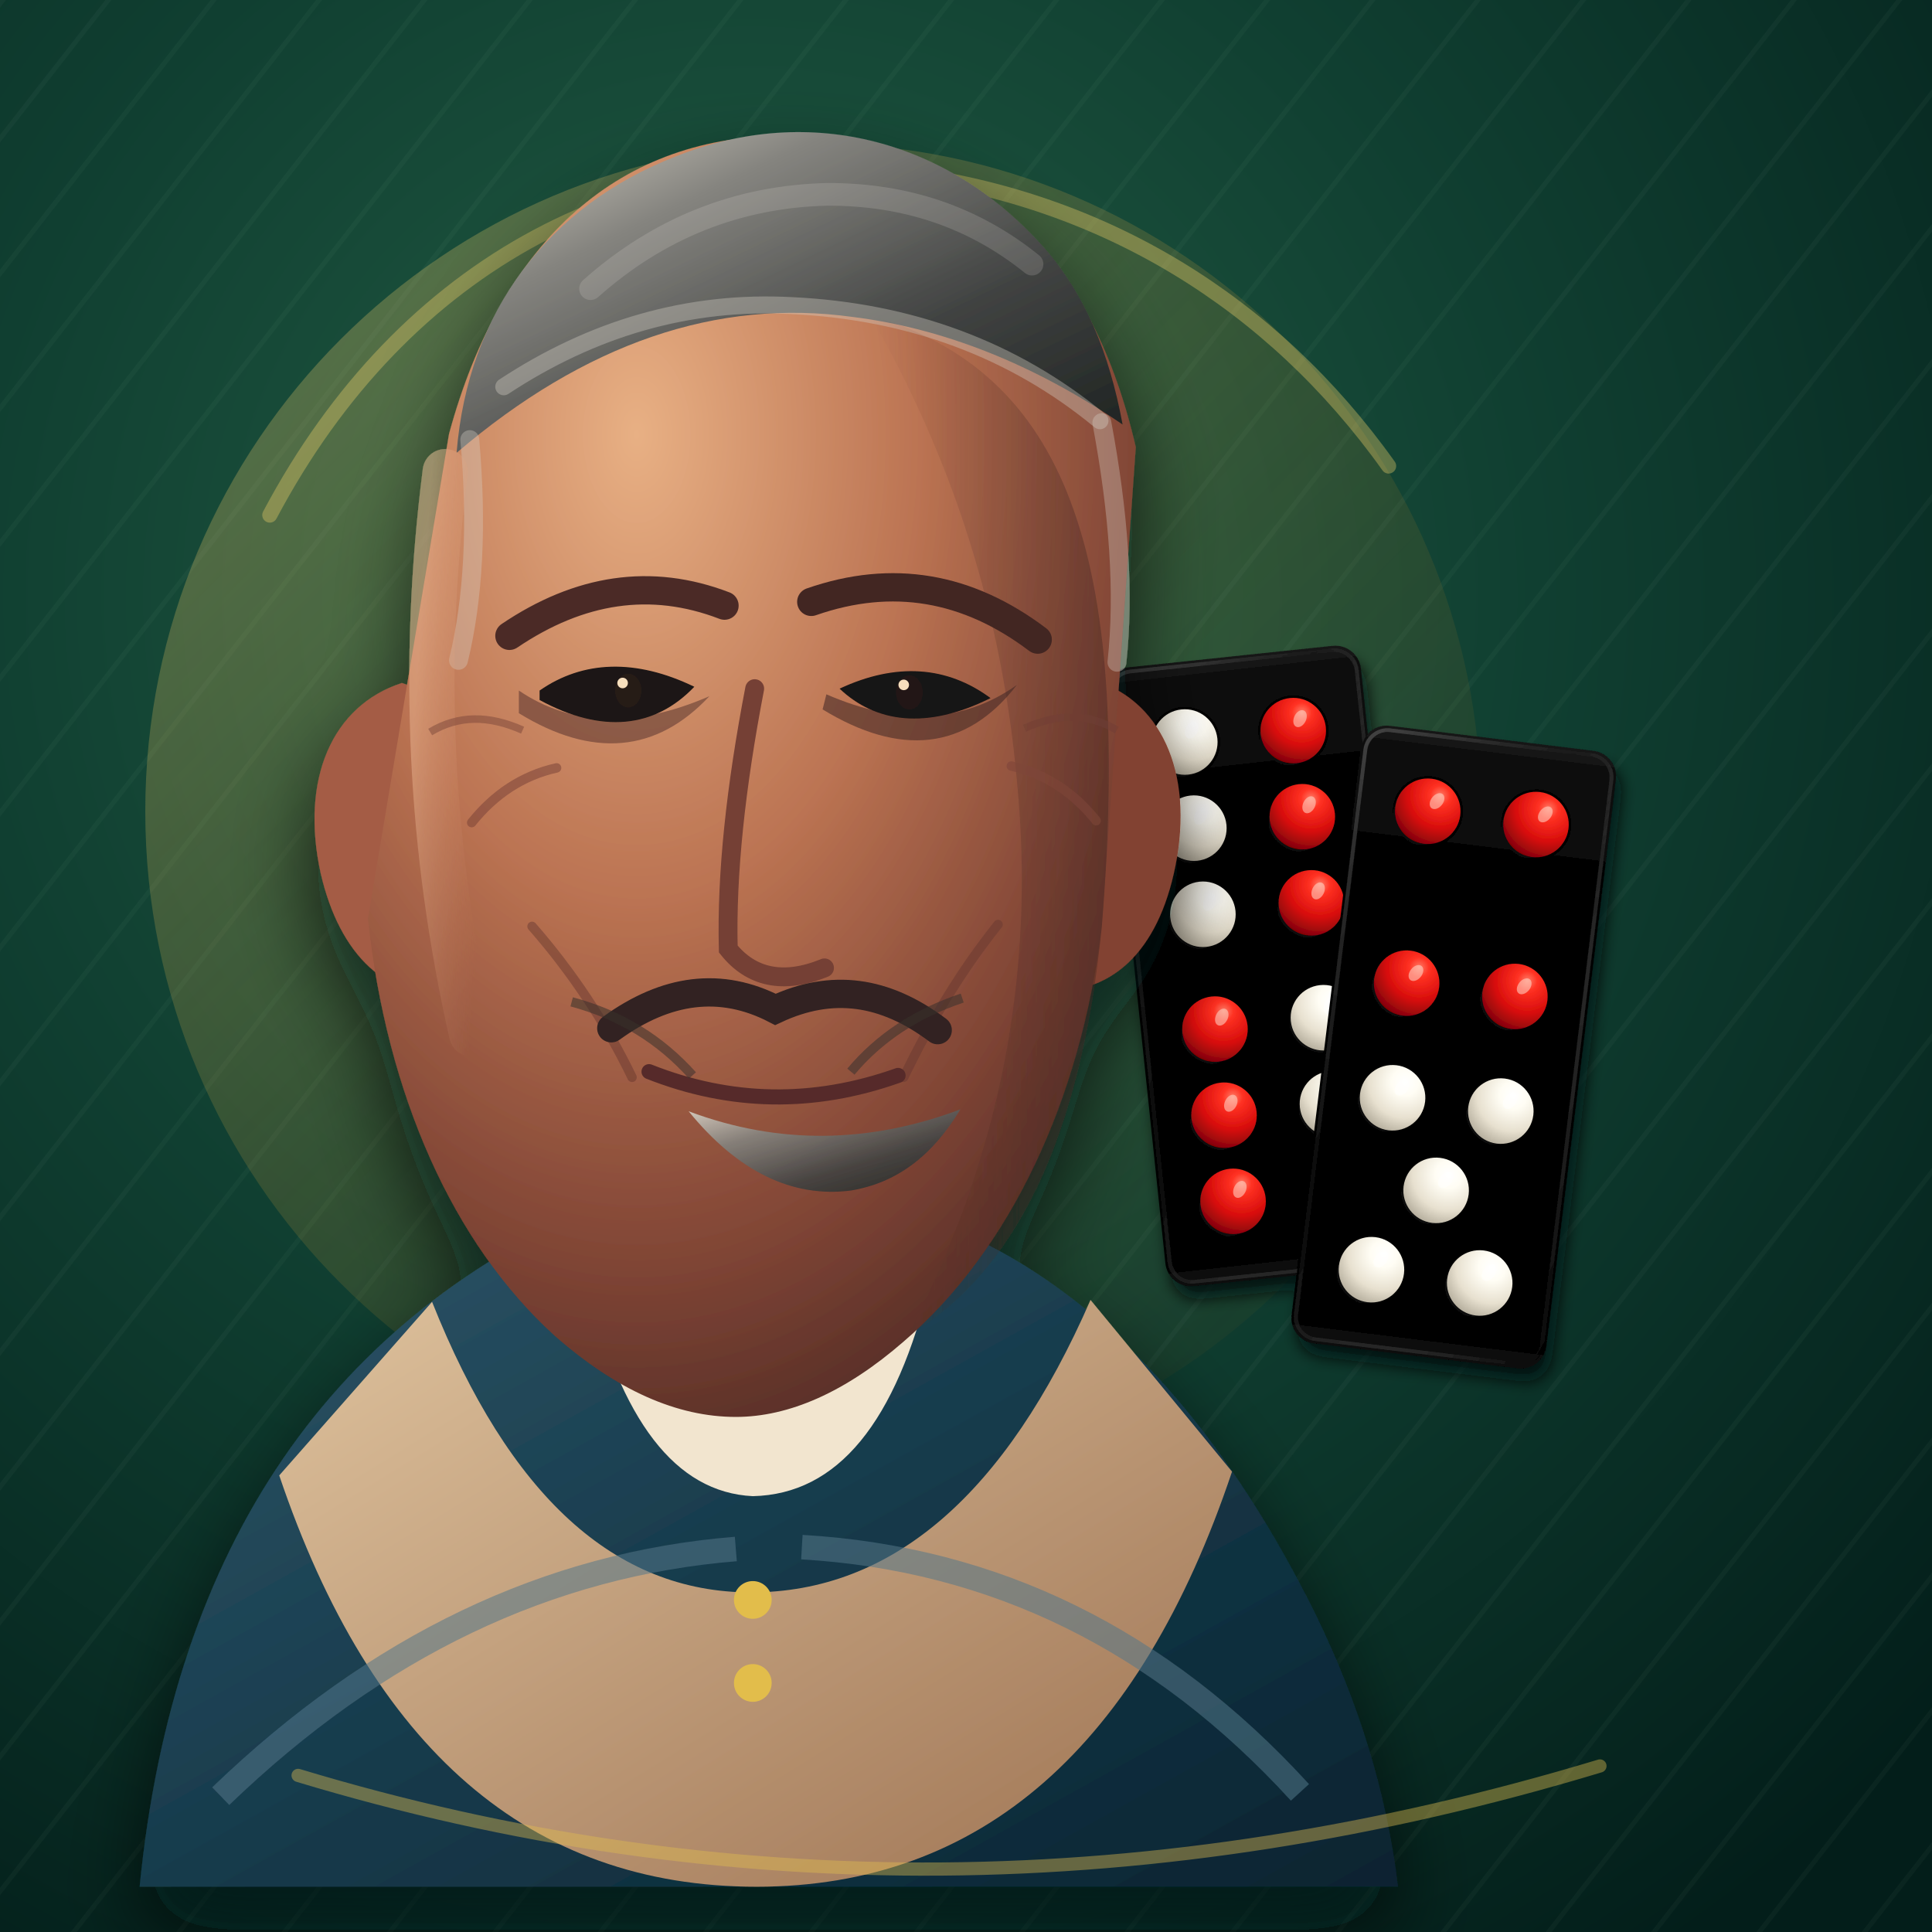
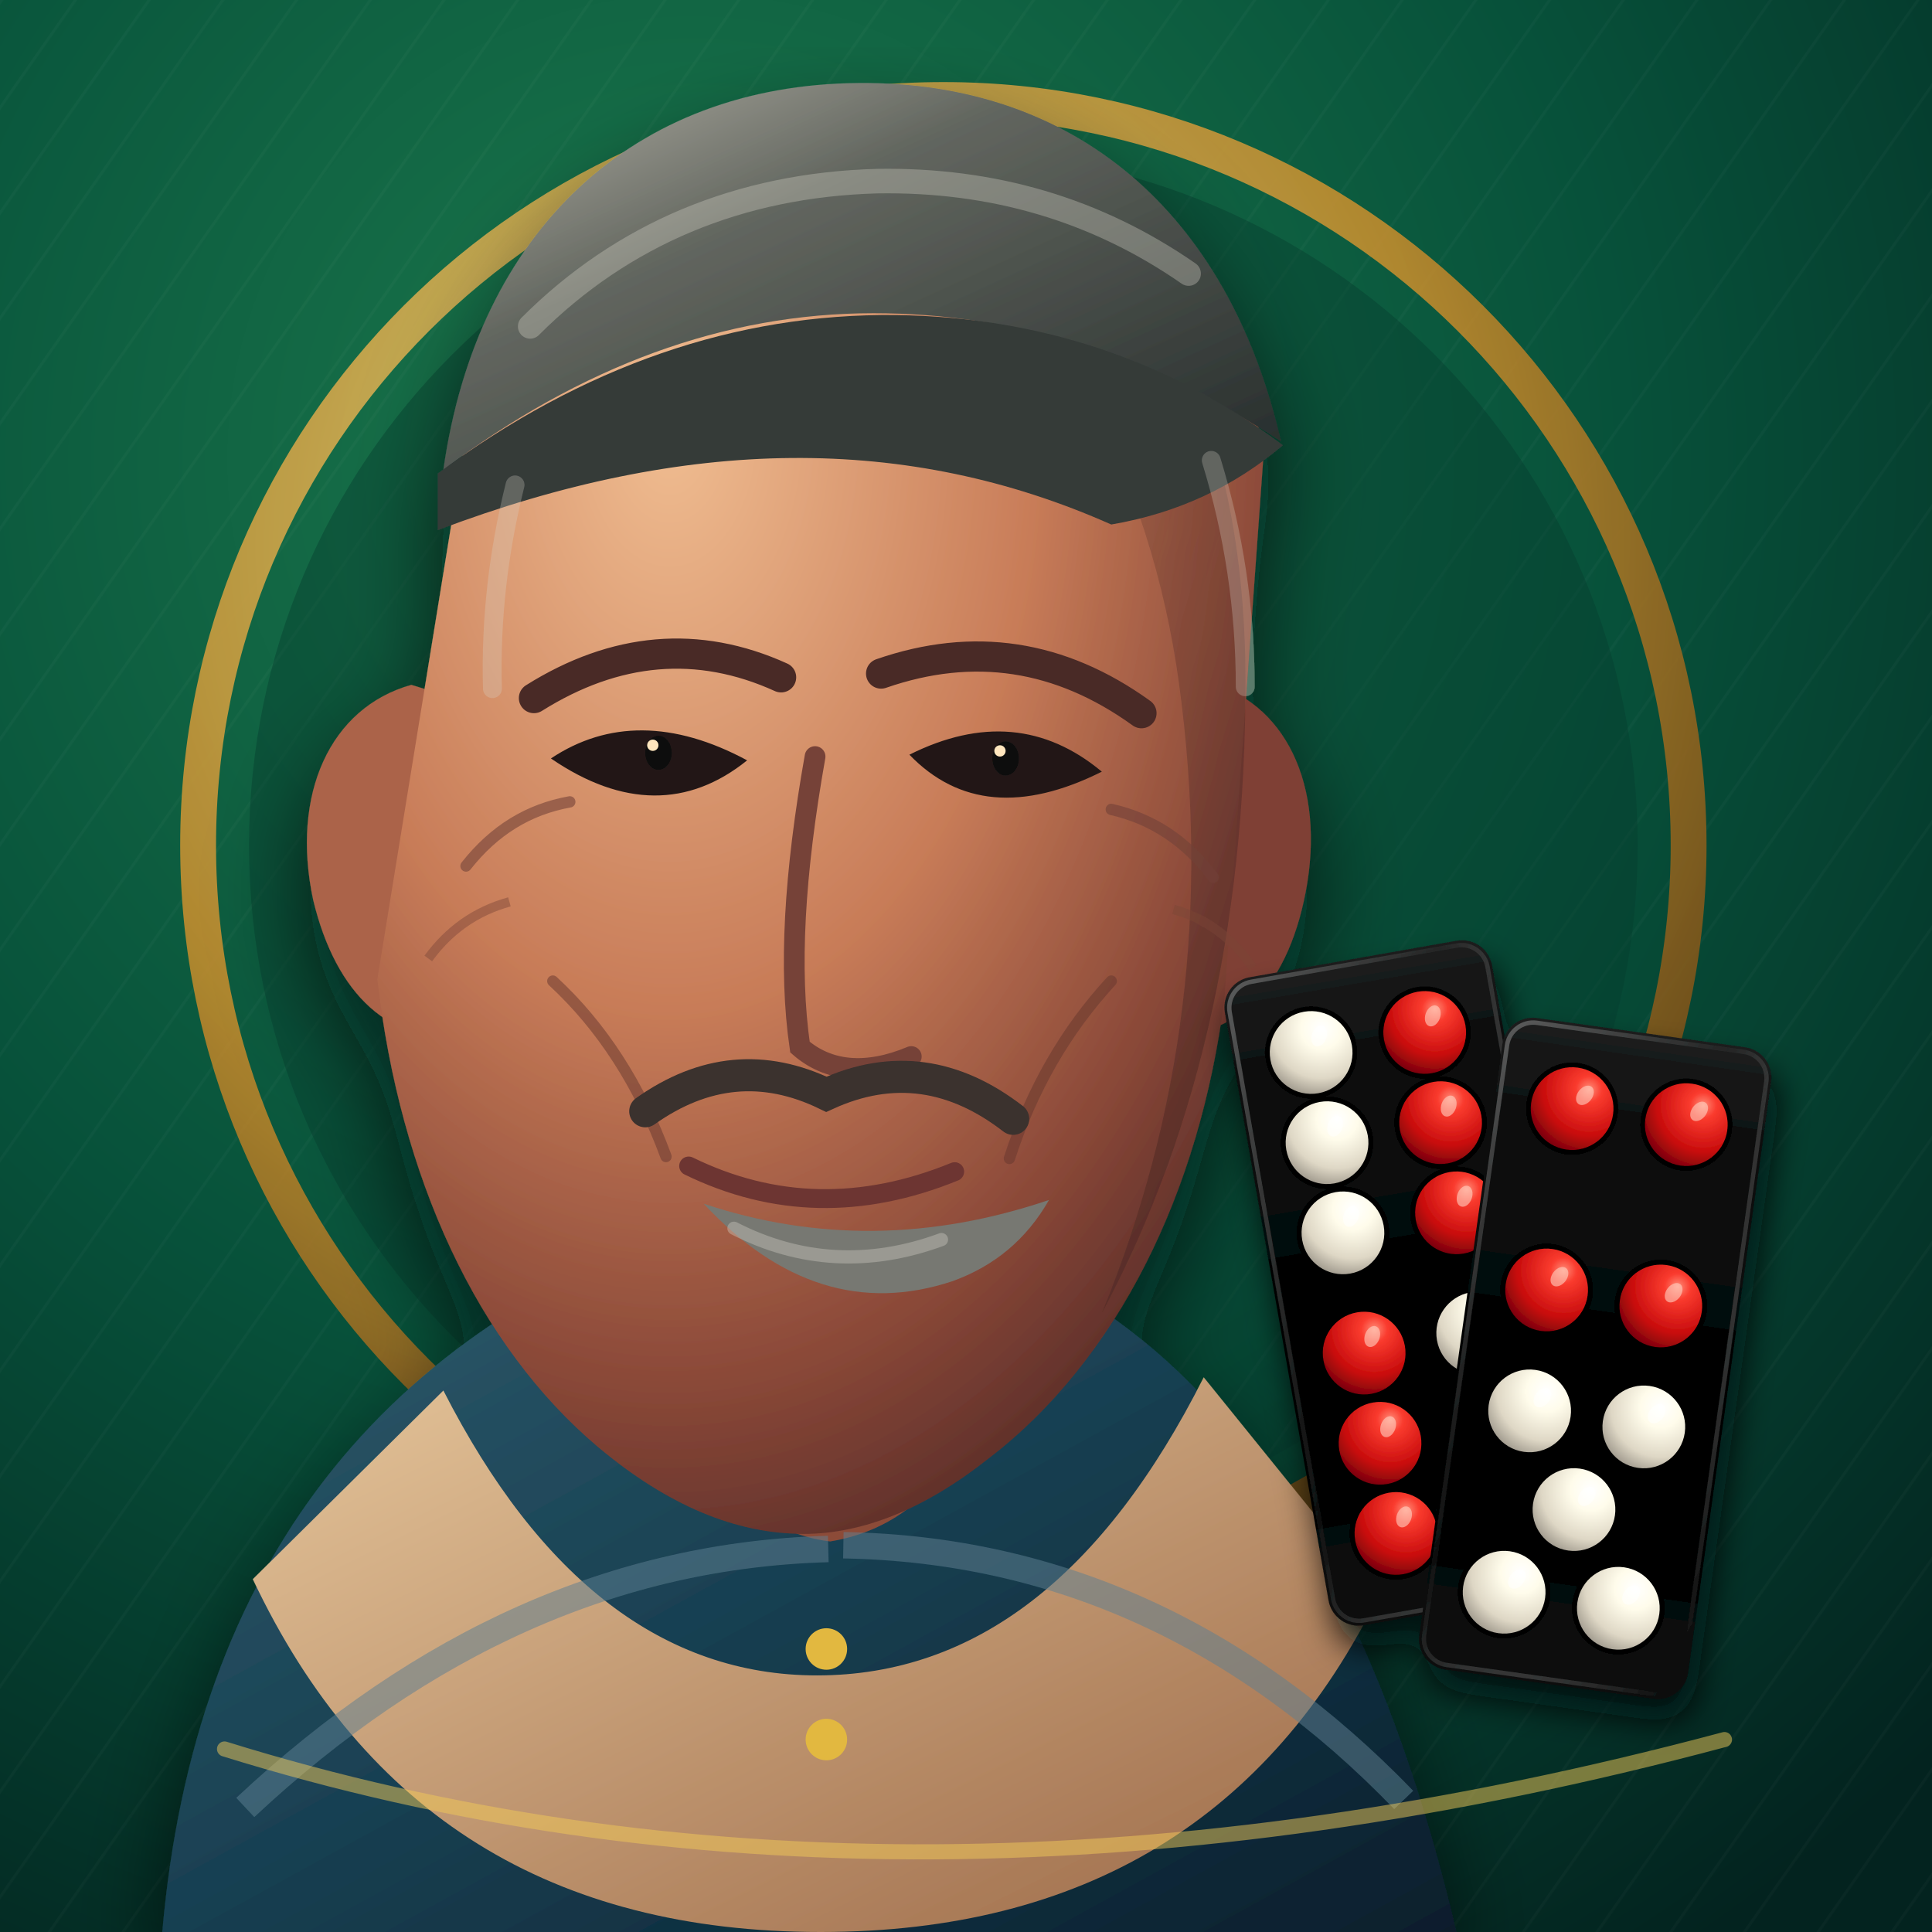
<svg xmlns="http://www.w3.org/2000/svg" viewBox="0 0 1024 1024" role="img" aria-labelledby="title description">
  <defs>
-     <radialGradient id="background" cx="39%" cy="31%" r="84%">
-       <stop offset="0" stop-color="#245f45" />
-       <stop offset="0.48" stop-color="#103f31" />
-       <stop offset="1" stop-color="#031e1a" />
+     <radialGradient id="background" cx="36%" cy="24%" r="92%">
+       <stop offset="0" stop-color="#1c7a4d" />
+       <stop offset="0.52" stop-color="#07513a" />
+       <stop offset="1" stop-color="#03231f" />
    </radialGradient>
-     <linearGradient id="halo" x1="0" y1="0" x2="1" y2="1">
-       <stop offset="0" stop-color="#f2d77d" stop-opacity="0.82" />
-       <stop offset="0.55" stop-color="#b6872c" stop-opacity="0.38" />
-       <stop offset="1" stop-color="#6d4914" stop-opacity="0.08" />
+     <radialGradient id="medallion" cx="38%" cy="30%" r="75%">
+       <stop offset="0" stop-color="#f8de86" />
+       <stop offset="0.62" stop-color="#c58d2d" />
+       <stop offset="1" stop-color="#704714" />
+     </radialGradient>
+     <pattern id="felt" width="32" height="32" patternUnits="userSpaceOnUse" patternTransform="rotate(35)">
+       <path d="M0 0V32" stroke="#fff" stroke-width="3" stroke-opacity="0.025" />
+     </pattern>
+     <radialGradient id="skin" cx="33%" cy="22%" r="86%">
+       <stop offset="0" stop-color="#f0bd91" />
+       <stop offset="0.48" stop-color="#c87c58" />
+       <stop offset="0.8" stop-color="#884737" />
+       <stop offset="1" stop-color="#542a27" />
+     </radialGradient>
+     <linearGradient id="skinShade" x1="0" y1="0" x2="1" y2="1">
+       <stop offset="0" stop-color="#7b3f33" stop-opacity="0" />
+       <stop offset="1" stop-color="#321b1c" stop-opacity="0.65" />
    </linearGradient>
-     <pattern id="woven" width="44" height="44" patternUnits="userSpaceOnUse" patternTransform="rotate(38)">
-       <path d="M0 0V44" stroke="#d7e9cf" stroke-opacity="0.035" stroke-width="5" />
-     </pattern>
-     <radialGradient id="skin" cx="35%" cy="23%" r="84%">
-       <stop offset="0" stop-color="#e8b084" />
-       <stop offset="0.44" stop-color="#bb7352" />
-       <stop offset="0.78" stop-color="#804535" />
-       <stop offset="1" stop-color="#512b25" />
-     </radialGradient>
-     <linearGradient id="skinLight" x1="0" y1="0" x2="1" y2="1">
-       <stop offset="0" stop-color="#f1c09a" stop-opacity="0.9" />
-       <stop offset="1" stop-color="#c57b5b" stop-opacity="0" />
-     </linearGradient>
-     <linearGradient id="skinShade" x1="0" y1="0" x2="1" y2="0">
-       <stop offset="0" stop-color="#5b2d27" stop-opacity="0" />
-       <stop offset="1" stop-color="#3a201e" stop-opacity="0.58" />
-     </linearGradient>
-     <linearGradient id="hair" x1="0" y1="0" x2="1" y2="1">
-       <stop offset="0" stop-color="#d9d4c8" />
-       <stop offset="0.28" stop-color="#85847f" />
-       <stop offset="0.65" stop-color="#414342" />
-       <stop offset="1" stop-color="#1c211f" />
+     <linearGradient id="cap" x1="0" y1="0" x2="1" y2="1">
+       <stop offset="0" stop-color="#b7b4a9" />
+       <stop offset="0.36" stop-color="#62665f" />
+       <stop offset="1" stop-color="#252c2b" />
    </linearGradient>
    <linearGradient id="jacket" x1="0" y1="0" x2="1" y2="1">
-       <stop offset="0" stop-color="#31596b" />
-       <stop offset="0.52" stop-color="#163a4b" />
-       <stop offset="1" stop-color="#092330" />
+       <stop offset="0" stop-color="#315f70" />
+       <stop offset="0.52" stop-color="#173e50" />
+       <stop offset="1" stop-color="#071e2c" />
    </linearGradient>
    <linearGradient id="collar" x1="0" y1="0" x2="1" y2="1">
-       <stop offset="0" stop-color="#dec29d" />
-       <stop offset="1" stop-color="#9d7252" />
+       <stop offset="0" stop-color="#e5c59a" />
+       <stop offset="1" stop-color="#9b6847" />
    </linearGradient>
-     <linearGradient id="tileCore" x1="0" y1="0" x2="0" y2="1">
-       <stop offset="0" stop-color="#131313" />
-       <stop offset="0.18" stop-color="#060606" />
-       <stop offset="0.7" stop-color="#010101" />
-       <stop offset="1" stop-color="#070707" />
+     <linearGradient id="tile" x1="0" y1="0" x2="0" y2="1">
+       <stop offset="0" stop-color="#1c1d1d" />
+       <stop offset="0.2" stop-color="#090a0a" />
+       <stop offset="0.72" stop-color="#010202" />
+       <stop offset="1" stop-color="#0b0c0c" />
    </linearGradient>
-     <linearGradient id="tileBevel" x1="0" y1="0" x2="1" y2="1">
-       <stop offset="0" stop-color="#ffffff" stop-opacity="0.2" />
-       <stop offset="0.42" stop-color="#ffffff" stop-opacity="0.03" />
-       <stop offset="1" stop-color="#000000" stop-opacity="0.5" />
+     <linearGradient id="tileEdge" x1="0" y1="0" x2="1" y2="1">
+       <stop offset="0" stop-color="#fff" stop-opacity="0.28" />
+       <stop offset="0.42" stop-color="#fff" stop-opacity="0.04" />
+       <stop offset="1" stop-color="#000" stop-opacity="0.66" />
    </linearGradient>
-     <radialGradient id="pipWell" cx="42%" cy="58%" r="68%">
-       <stop offset="0" stop-color="#111111" />
-       <stop offset="0.68" stop-color="#050505" />
-       <stop offset="1" stop-color="#000000" />
+     <radialGradient id="redPip" cx="67%" cy="24%" r="88%">
+       <stop offset="0" stop-color="#ff8b77" />
+       <stop offset="0.18" stop-color="#fa3b2e" />
+       <stop offset="0.64" stop-color="#c80c0d" />
+       <stop offset="1" stop-color="#650106" />
    </radialGradient>
-     <radialGradient id="redPip" cx="66%" cy="24%" r="86%">
-       <stop offset="0" stop-color="#ff7b65" />
-       <stop offset="0.18" stop-color="#ff3122" />
-       <stop offset="0.58" stop-color="#d70d0c" />
-       <stop offset="1" stop-color="#720205" />
+     <radialGradient id="whitePip" cx="67%" cy="24%" r="88%">
+       <stop offset="0" stop-color="#fff" />
+       <stop offset="0.28" stop-color="#fffceb" />
+       <stop offset="0.68" stop-color="#ded7c5" />
+       <stop offset="1" stop-color="#918b80" />
    </radialGradient>
-     <radialGradient id="whitePip" cx="66%" cy="24%" r="86%">
-       <stop offset="0" stop-color="#ffffff" />
-       <stop offset="0.24" stop-color="#fffdf4" />
-       <stop offset="0.64" stop-color="#e7e0cf" />
-       <stop offset="1" stop-color="#aca594" />
-     </radialGradient>
-     <filter id="portraitShadow" x="-25%" y="-20%" width="165%" height="175%">
-       <feDropShadow dx="0" dy="23" stdDeviation="22" flood-color="#00110d" flood-opacity="0.72" />
+     <filter id="portraitShadow" x="-20%" y="-20%" width="150%" height="165%">
+       <feDropShadow dx="0" dy="25" stdDeviation="24" flood-color="#001814" flood-opacity="0.68" />
    </filter>
    <filter id="tileShadow" x="-35%" y="-25%" width="180%" height="180%">
-       <feDropShadow dx="3" dy="7" stdDeviation="4" flood-color="#00110d" flood-opacity="0.82" />
+       <feDropShadow dx="4" dy="12" stdDeviation="9" flood-color="#00110e" flood-opacity="0.86" />
    </filter>
    <g id="pipRed">
-       <circle r="11.02" fill="url(#pipWell)" />
-       <circle r="10.22" fill="url(#redPip)" />
-       <ellipse cx="2.5" cy="-3.5" rx="1.9" ry="2.8" fill="#ffd9ca" fill-opacity="0.56" transform="rotate(32 2.5 -3.5)" />
+       <circle r="13.6" fill="#000" />
+       <circle r="12.2" fill="url(#redPip)" />
+       <ellipse cx="3.2" cy="-4.4" rx="2.2" ry="3.2" fill="#ffd5c7" fill-opacity="0.58" transform="rotate(30 3.2 -4.4)" />
    </g>
    <g id="pipWhite">
-       <circle r="11.02" fill="url(#pipWell)" />
-       <circle r="10.22" fill="url(#whitePip)" />
-       <ellipse cx="2.5" cy="-3.5" rx="1.9" ry="2.8" fill="#ffffff" fill-opacity="0.48" transform="rotate(32 2.5 -3.5)" />
+       <circle r="13.6" fill="#000" />
+       <circle r="12.2" fill="url(#whitePip)" />
+       <ellipse cx="3.2" cy="-4.4" rx="2.2" ry="3.2" fill="#fff" fill-opacity="0.52" transform="rotate(30 3.2 -4.4)" />
    </g>
    <symbol id="tileTian" viewBox="0 0 84 200">
-       <rect x="2" y="3" width="80" height="194" rx="8" fill="url(#tileCore)" />
-       <rect x="3.35" y="4.35" width="77.3" height="191.3" rx="7" fill="none" stroke="url(#tileBevel)" stroke-width="1.2" />
+       <rect x="2" y="3" width="80" height="194" rx="9" fill="url(#tile)" />
+       <rect x="3.4" y="4.4" width="77.2" height="191.2" rx="7.8" fill="none" stroke="url(#tileEdge)" stroke-width="1.3" />
      <use href="#pipWhite" x="25" y="28" />
      <use href="#pipRed" x="59" y="28" />
      <use href="#pipWhite" x="25" y="55" />
      <use href="#pipRed" x="59" y="55" />
      <use href="#pipWhite" x="25" y="82" />
      <use href="#pipRed" x="59" y="82" />
      <use href="#pipRed" x="25" y="118" />
      <use href="#pipWhite" x="59" y="118" />
      <use href="#pipRed" x="25" y="145" />
      <use href="#pipWhite" x="59" y="145" />
      <use href="#pipRed" x="25" y="172" />
      <use href="#pipWhite" x="59" y="172" />
    </symbol>
    <symbol id="tileNine" viewBox="0 0 84 200">
-       <rect x="2" y="3" width="80" height="194" rx="8" fill="url(#tileCore)" />
-       <rect x="3.35" y="4.35" width="77.3" height="191.3" rx="7" fill="none" stroke="url(#tileBevel)" stroke-width="1.2" />
+       <rect x="2" y="3" width="80" height="194" rx="9" fill="url(#tile)" />
+       <rect x="3.4" y="4.4" width="77.2" height="191.2" rx="7.8" fill="none" stroke="url(#tileEdge)" stroke-width="1.3" />
      <use href="#pipRed" x="25" y="28" />
      <use href="#pipRed" x="59" y="28" />
      <use href="#pipRed" x="25" y="82" />
      <use href="#pipRed" x="59" y="82" />
      <use href="#pipWhite" x="25" y="118" />
      <use href="#pipWhite" x="59" y="118" />
      <use href="#pipWhite" x="42" y="145" />
      <use href="#pipWhite" x="25" y="172" />
      <use href="#pipWhite" x="59" y="172" />
    </symbol>
  </defs>
  <rect width="1024" height="1024" fill="url(#background)" />
-   <rect width="1024" height="1024" fill="url(#woven)" />
-   <circle cx="431" cy="430" r="354" fill="url(#halo)" opacity="0.42" />
-   <path d="M143 273c71-134 194-199 337-181 105 14 194 68 256 155" fill="none" stroke="#efd06b" stroke-opacity="0.36" stroke-width="8" stroke-linecap="round" />
+   <rect width="1024" height="1024" fill="url(#felt)" />
+   <circle cx="500" cy="448" r="395" fill="none" stroke="url(#medallion)" stroke-width="19" opacity="0.88" />
+   <circle cx="500" cy="448" r="368" fill="#063c2e" fill-opacity="0.42" />
+   <g filter="url(#portraitShadow)">
+     <path d="M86 1024c17-194 116-320 291-378 184-16 327 90 395 378Z" fill="url(#jacket)" />
+     <path d="M235 737c51 100 117 151 198 151 84 0 152-53 205-158l93 115c-58 119-157 179-296 179-142 0-242-62-301-187Z" fill="url(#collar)" />
+     <path d="M346 672c13 91 44 139 94 145 55-9 88-59 100-150Z" fill="#8c4b39" />
+     <path d="M339 702c17 67 49 101 96 103 49-2 84-37 103-105l-54-42c-12 39-29 59-51 59-23 0-41-20-54-59Z" fill="#f1e4ce" />
+     <path d="M218 363c-43 12-64 58-52 114 12 50 41 78 83 72l8-174Z" fill="#ab634a" />
+     <path d="M638 361c43 10 65 55 54 112-10 52-39 81-82 75l-8-175Z" fill="#7f3f34" />
+     <path d="M247 230c31-111 103-171 207-171 109 0 185 62 216 178l-21 292c-13 103-57 192-125 244-34 27-67 40-98 40-36 0-72-15-109-46-64-54-105-143-117-248Z" fill="url(#skin)" />
+     <path d="M473 78c121 27 183 117 187 270 2 133-23 249-76 348 43-105 57-216 41-333-15-111-66-206-152-285Z" fill="url(#skinShade)" opacity="0.74" />
+     <path d="M235 249c18-127 101-204 220-205 114-1 196 68 224 190-70-46-142-68-216-68-79 0-155 28-228 83Z" fill="url(#cap)" />
+     <path d="M232 251c77-57 158-85 243-84 76 1 145 24 205 69-26 22-56 36-91 42-108-48-225-47-357 3Z" fill="#343a38" />
+     <path d="M281 173c49-49 111-75 184-77 61-1 116 15 165 49" fill="none" stroke="#e7e2d5" stroke-opacity="0.3" stroke-width="13" stroke-linecap="round" />
+     <path d="M273 257c-9 36-13 72-12 108M642 244c12 39 18 79 18 120" fill="none" stroke="#d7d3ca" stroke-opacity="0.28" stroke-width="10" stroke-linecap="round" />
+     <path d="M283 370c43-27 87-31 131-11M467 357c49-17 95-10 138 21" fill="none" stroke="#4a2925" stroke-width="16" stroke-linecap="round" />
+     <path d="M292 402c30-20 65-20 104 1-31 25-66 25-104-1ZM482 400c38-19 72-16 102 9-42 21-76 18-102-9Z" fill="#211817" />
+     <ellipse cx="349" cy="399" rx="7" ry="9" fill="#0d0c0c" />
+     <ellipse cx="533" cy="402" rx="7" ry="9" fill="#0d0c0c" />
+     <circle cx="346" cy="395" r="3" fill="#ffe6be" />
+     <circle cx="530" cy="398" r="3" fill="#ffe6be" />
+     <path d="M302 425c-22 4-40 15-55 34M589 429c22 5 40 17 54 36" fill="none" stroke="#704038" stroke-opacity="0.58" stroke-width="6" stroke-linecap="round" />
+     <path d="M432 401c-11 62-14 113-8 154 15 13 35 15 59 5" fill="none" stroke="#764238" stroke-width="11" stroke-linecap="round" />
+     <path d="M293 520c26 24 46 55 60 93M589 520c-24 26-42 57-54 94" fill="none" stroke="#64362f" stroke-opacity="0.5" stroke-width="6" stroke-linecap="round" />
+     <path d="M342 589c31-22 63-25 96-9 35-16 68-11 99 13" fill="none" stroke="#3a302d" stroke-width="17" stroke-linecap="round" />
+     <path d="M365 618c45 22 92 23 141 3" fill="none" stroke="#6d3531" stroke-width="10" stroke-linecap="round" />
+     <path d="M373 638c40 43 84 57 132 41 22-8 39-22 51-43-62 21-123 22-183 2Z" fill="#777872" />
+     <path d="M389 651c35 18 72 20 110 6" fill="none" stroke="#d4d1c6" stroke-opacity="0.38" stroke-width="7" stroke-linecap="round" />
+     <path d="M270 478c-18 5-32 15-43 30M622 482c18 5 32 16 42 31" fill="none" stroke="#7a4539" stroke-opacity="0.45" stroke-width="5" />
+     <path d="M130 958c94-88 197-134 309-137M744 954c-84-87-183-133-297-135" fill="none" stroke="#5f8090" stroke-opacity="0.52" stroke-width="14" />
+     <circle cx="438" cy="874" r="11" fill="#e2b83f" />
+     <circle cx="438" cy="922" r="11" fill="#e2b83f" />
+   </g>
  <g filter="url(#tileShadow)">
-     <use href="#tileTian" x="598" y="342" width="143" height="340" transform="rotate(-6 669.5 512)" />
-     <use href="#tileNine" x="699" y="385" width="143" height="340" transform="rotate(7 770.5 555)" />
+     <use href="#tileTian" x="672" y="500" width="151" height="360" transform="rotate(-10 747.5 680)" />
+     <use href="#tileNine" x="770" y="540" width="151" height="360" transform="rotate(8 845.5 720)" />
  </g>
-   <g filter="url(#portraitShadow)">
-     <path d="M74 1000c18-182 103-303 247-363 159-34 287 39 376 218 23 47 38 95 44 145Z" fill="url(#jacket)" />
-     <path d="M229 690c41 103 97 154 169 154 75 0 135-52 180-155l75 91c-49 146-133 220-252 220-120 0-204-73-253-218Z" fill="url(#collar)" />
-     <path d="M311 679c18 74 47 112 88 114 45-1 76-39 94-114l-39-42c-13 43-32 64-56 64-25 0-44-21-58-64Z" fill="#f2e5cf" />
-     <path d="M326 590c5 85 29 137 72 156 45-19 70-72 74-158Z" fill="#8c4d3a" />
-     <path d="M213 362c-37 12-54 51-43 101 10 43 35 68 72 64l5-153Z" fill="#a45c45" />
-     <path d="M578 360c37 10 55 49 45 99-9 45-34 70-72 66l-6-153Z" fill="#824332" />
-     <path d="M238 230c28-103 91-159 180-158 94 1 159 57 184 165l-18 254c-11 92-49 172-105 220-31 27-61 40-89 40-31 0-63-14-96-43-54-49-89-128-99-221Z" fill="url(#skin)" />
-     <path d="M242 240c6-75 49-131 116-157 72-29 146-8 196 49 21 24 34 55 41 93-47-32-95-51-143-57-72-10-142 14-210 72Z" fill="url(#hair)" />
-     <path d="M267 205c47-31 98-46 153-43 62 3 117 23 163 61" fill="none" stroke="#d3cec2" stroke-opacity="0.38" stroke-width="9" stroke-linecap="round" />
-     <path d="M313 153c36-32 78-49 126-50 41 0 77 12 108 37" fill="none" stroke="#f0ece3" stroke-opacity="0.16" stroke-width="12" stroke-linecap="round" />
-     <path d="M249 233c4 45 2 84-6 117M584 224c9 48 12 90 8 127" fill="none" stroke="#d7d2c8" stroke-opacity="0.34" stroke-width="10" stroke-linecap="round" />
-     <path d="M236 250c-13 102-8 201 14 298" fill="none" stroke="url(#skinLight)" stroke-width="24" stroke-linecap="round" opacity="0.48" />
-     <path d="M461 167c104 30 139 126 123 324-11 112-46 184-103 217 49-94 68-192 58-294-8-89-34-171-78-247Z" fill="url(#skinShade)" opacity="0.66" />
-     <path d="M270 337c37-25 75-31 114-16" fill="none" stroke="#4b2c28" stroke-width="15" stroke-linecap="round" />
-     <path d="M430 319c43-15 83-8 120 20" fill="none" stroke="#422522" stroke-width="15" stroke-linecap="round" />
-     <path d="M275 366c28 19 62 20 101 3-28 30-62 33-101 9Z" fill="#4d2b28" opacity="0.5" />
-     <path d="M438 368c39 17 73 15 101-5-27 35-62 38-103 13Z" fill="#3d2422" opacity="0.55" />
-     <path d="M286 366c23-16 51-17 82-2-21 22-49 25-82 7Z" fill="#1a1514" />
-     <path d="M445 365c30-14 57-12 80 5-34 17-61 13-80-5Z" fill="#181313" />
-     <ellipse cx="333" cy="366" rx="7" ry="9" fill="#271b18" />
-     <ellipse cx="482" cy="367" rx="7" ry="9" fill="#241917" />
-     <circle cx="330" cy="362" r="2.8" fill="#f7dfbd" />
-     <circle cx="479" cy="363" r="2.8" fill="#f7dfbd" />
-     <path d="M400 365c-10 52-15 98-14 138 12 15 29 19 51 10" fill="none" stroke="#754034" stroke-width="10" stroke-linecap="round" />
-     <path d="M295 407c-18 4-33 14-45 29M536 406c18 4 33 14 45 29" fill="none" stroke="#7f4639" stroke-opacity="0.58" stroke-width="5" stroke-linecap="round" />
-     <path d="M277 387c-18-8-34-8-49 1M543 386c18-8 34-8 49 1" fill="none" stroke="#713f36" stroke-opacity="0.44" stroke-width="4" />
-     <path d="M282 491c21 24 39 51 53 80M529 490c-20 25-36 52-50 81" fill="none" stroke="#67382f" stroke-opacity="0.48" stroke-width="5" stroke-linecap="round" />
-     <path d="M324 545c29-21 58-25 87-10 30-14 58-10 86 11" fill="none" stroke="#302322" stroke-width="15" stroke-linecap="round" />
-     <path d="M344 568c43 17 87 18 132 2" fill="none" stroke="#562c29" stroke-width="8" stroke-linecap="round" />
-     <path d="M365 589c26 32 55 46 86 42 24-4 43-18 58-43-48 18-96 19-144 1Z" fill="url(#hair)" opacity="0.9" />
-     <path d="M303 531c26 7 47 20 64 39M510 529c-24 8-44 21-59 39" fill="none" stroke="#39302d" stroke-opacity="0.55" stroke-width="5" />
-     <path d="M117 952c83-80 174-123 273-131M689 950c-74-81-162-124-264-130" fill="none" stroke="#54778a" stroke-opacity="0.54" stroke-width="13" />
-     <circle cx="399" cy="848" r="10" fill="#e2bd4b" />
-     <circle cx="399" cy="892" r="10" fill="#e2bd4b" />
-   </g>
-   <path d="M158 941c225 68 455 66 690-5" fill="none" stroke="#dfbc50" stroke-opacity="0.42" stroke-width="7" stroke-linecap="round" />
+   <path d="M119 927c238 74 503 73 795-5" fill="none" stroke="#f1c958" stroke-width="8" stroke-linecap="round" opacity="0.5" />
</svg>
